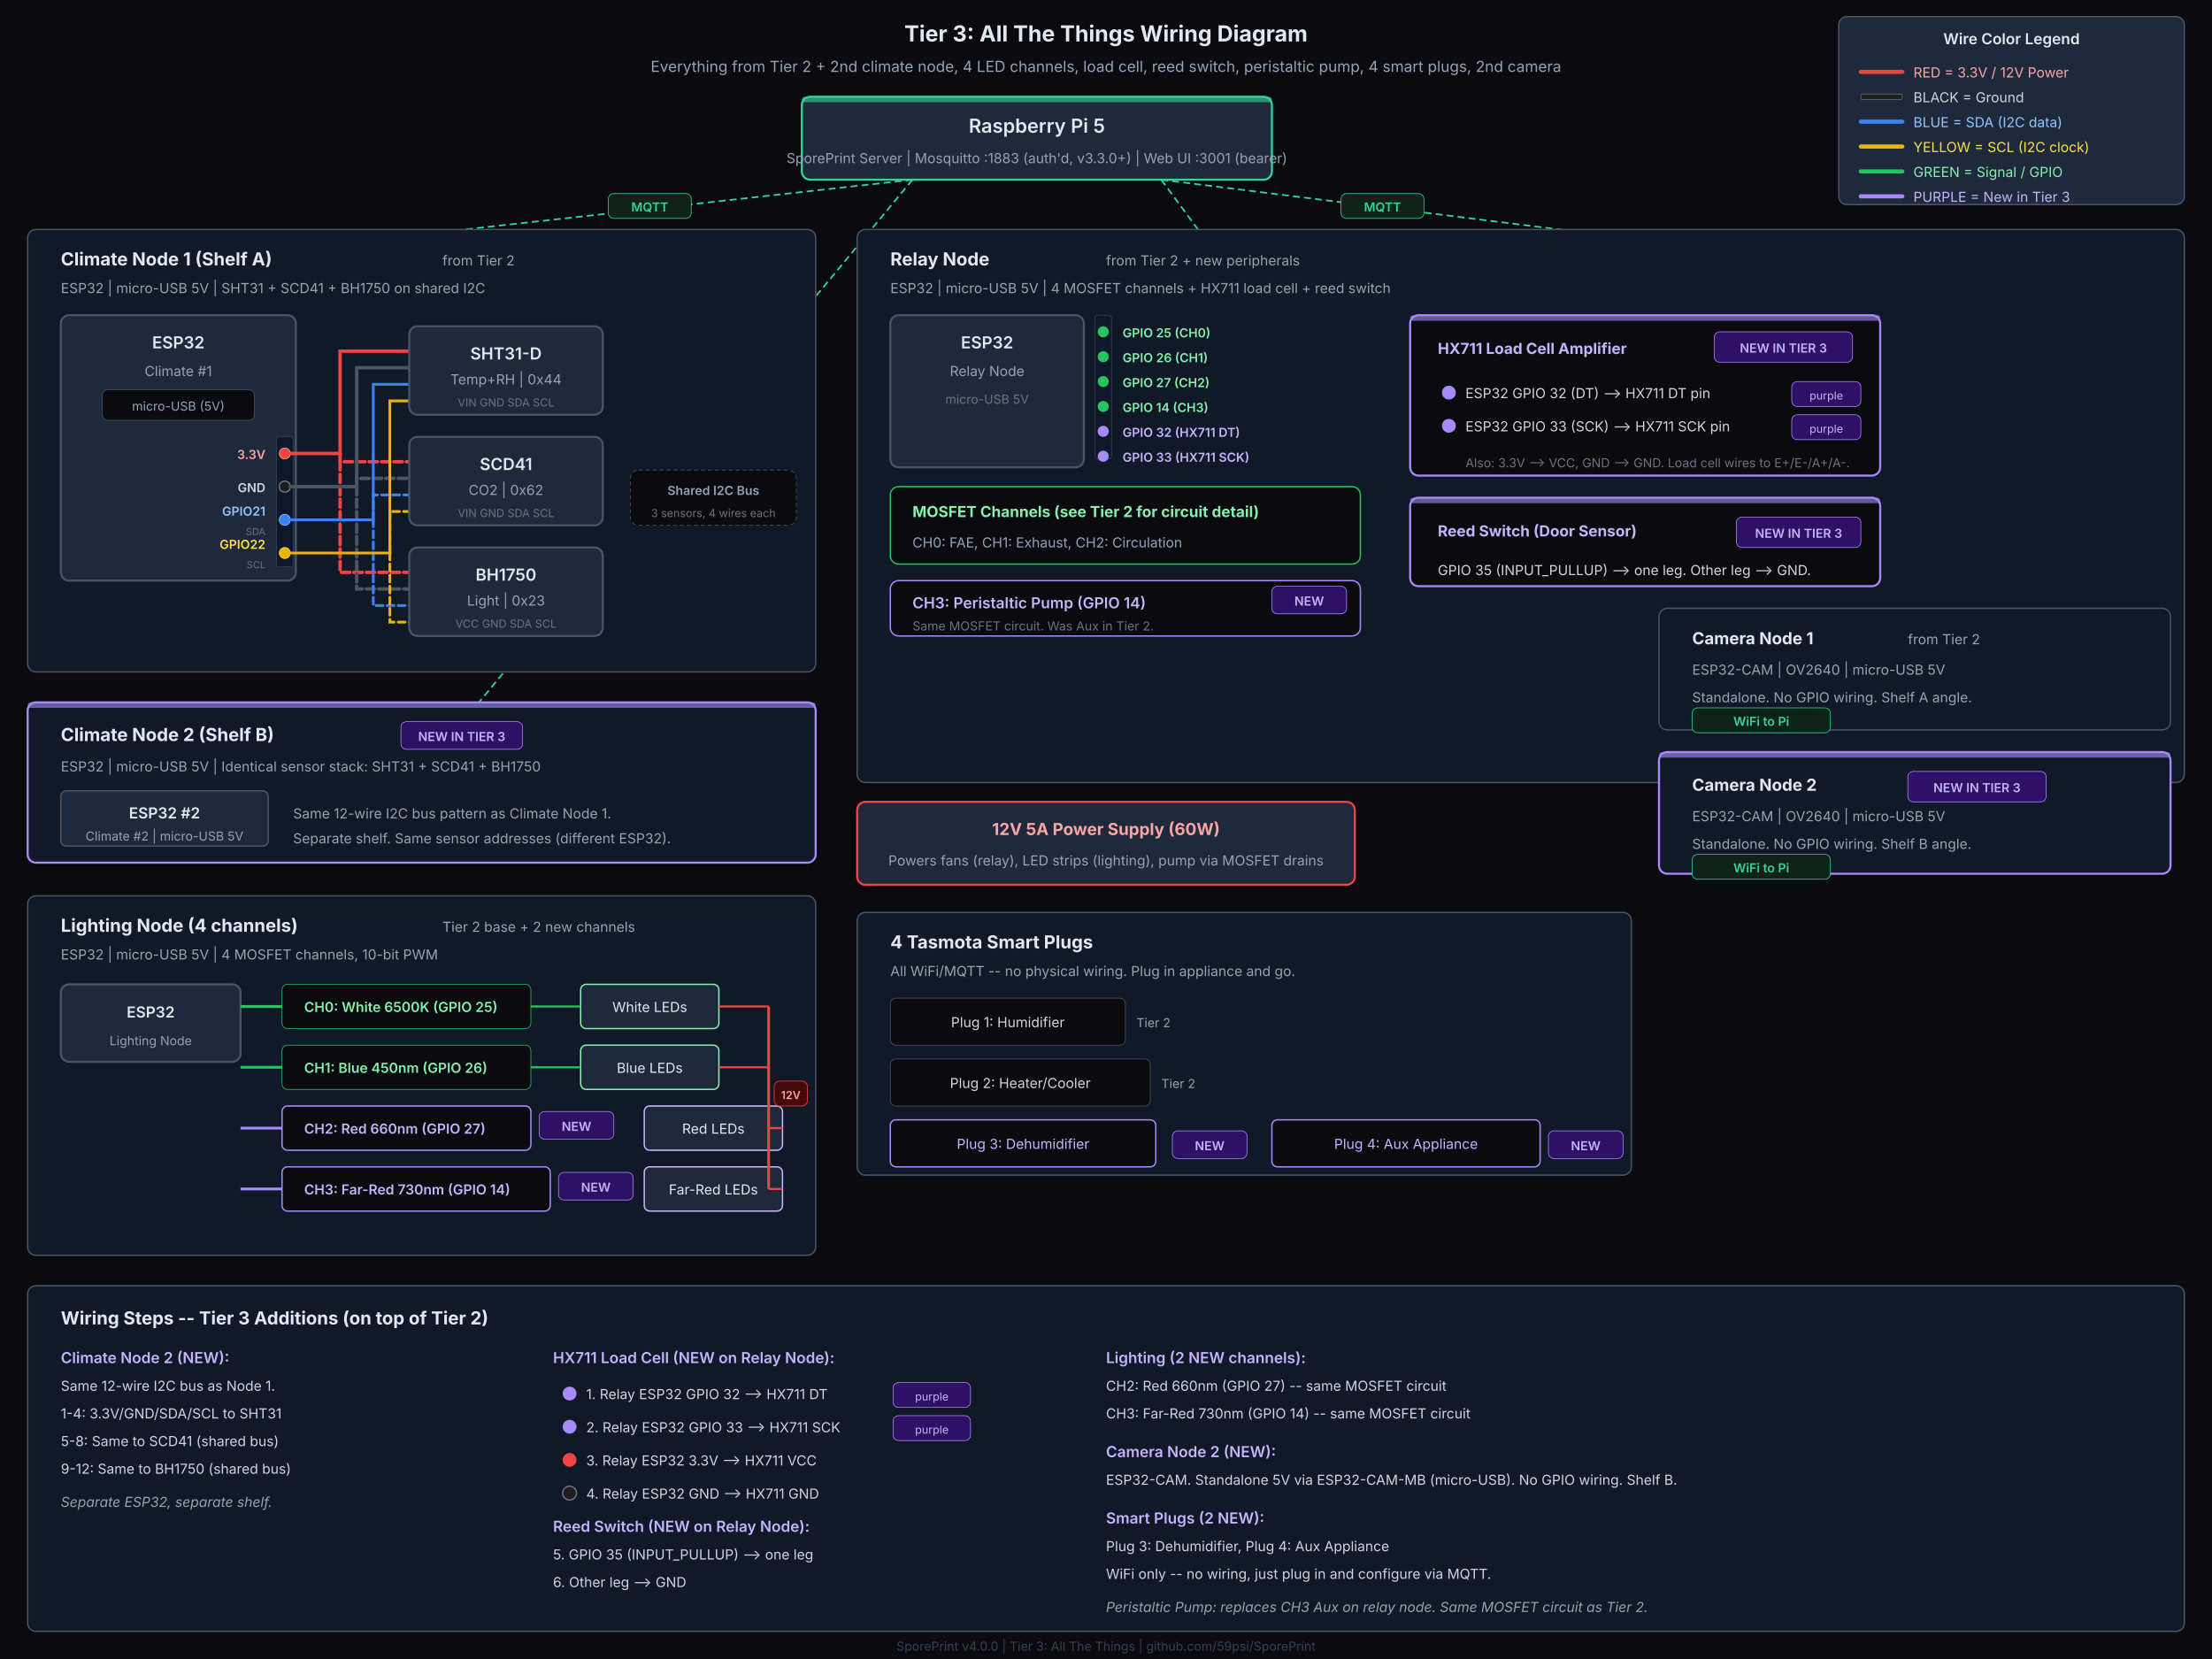
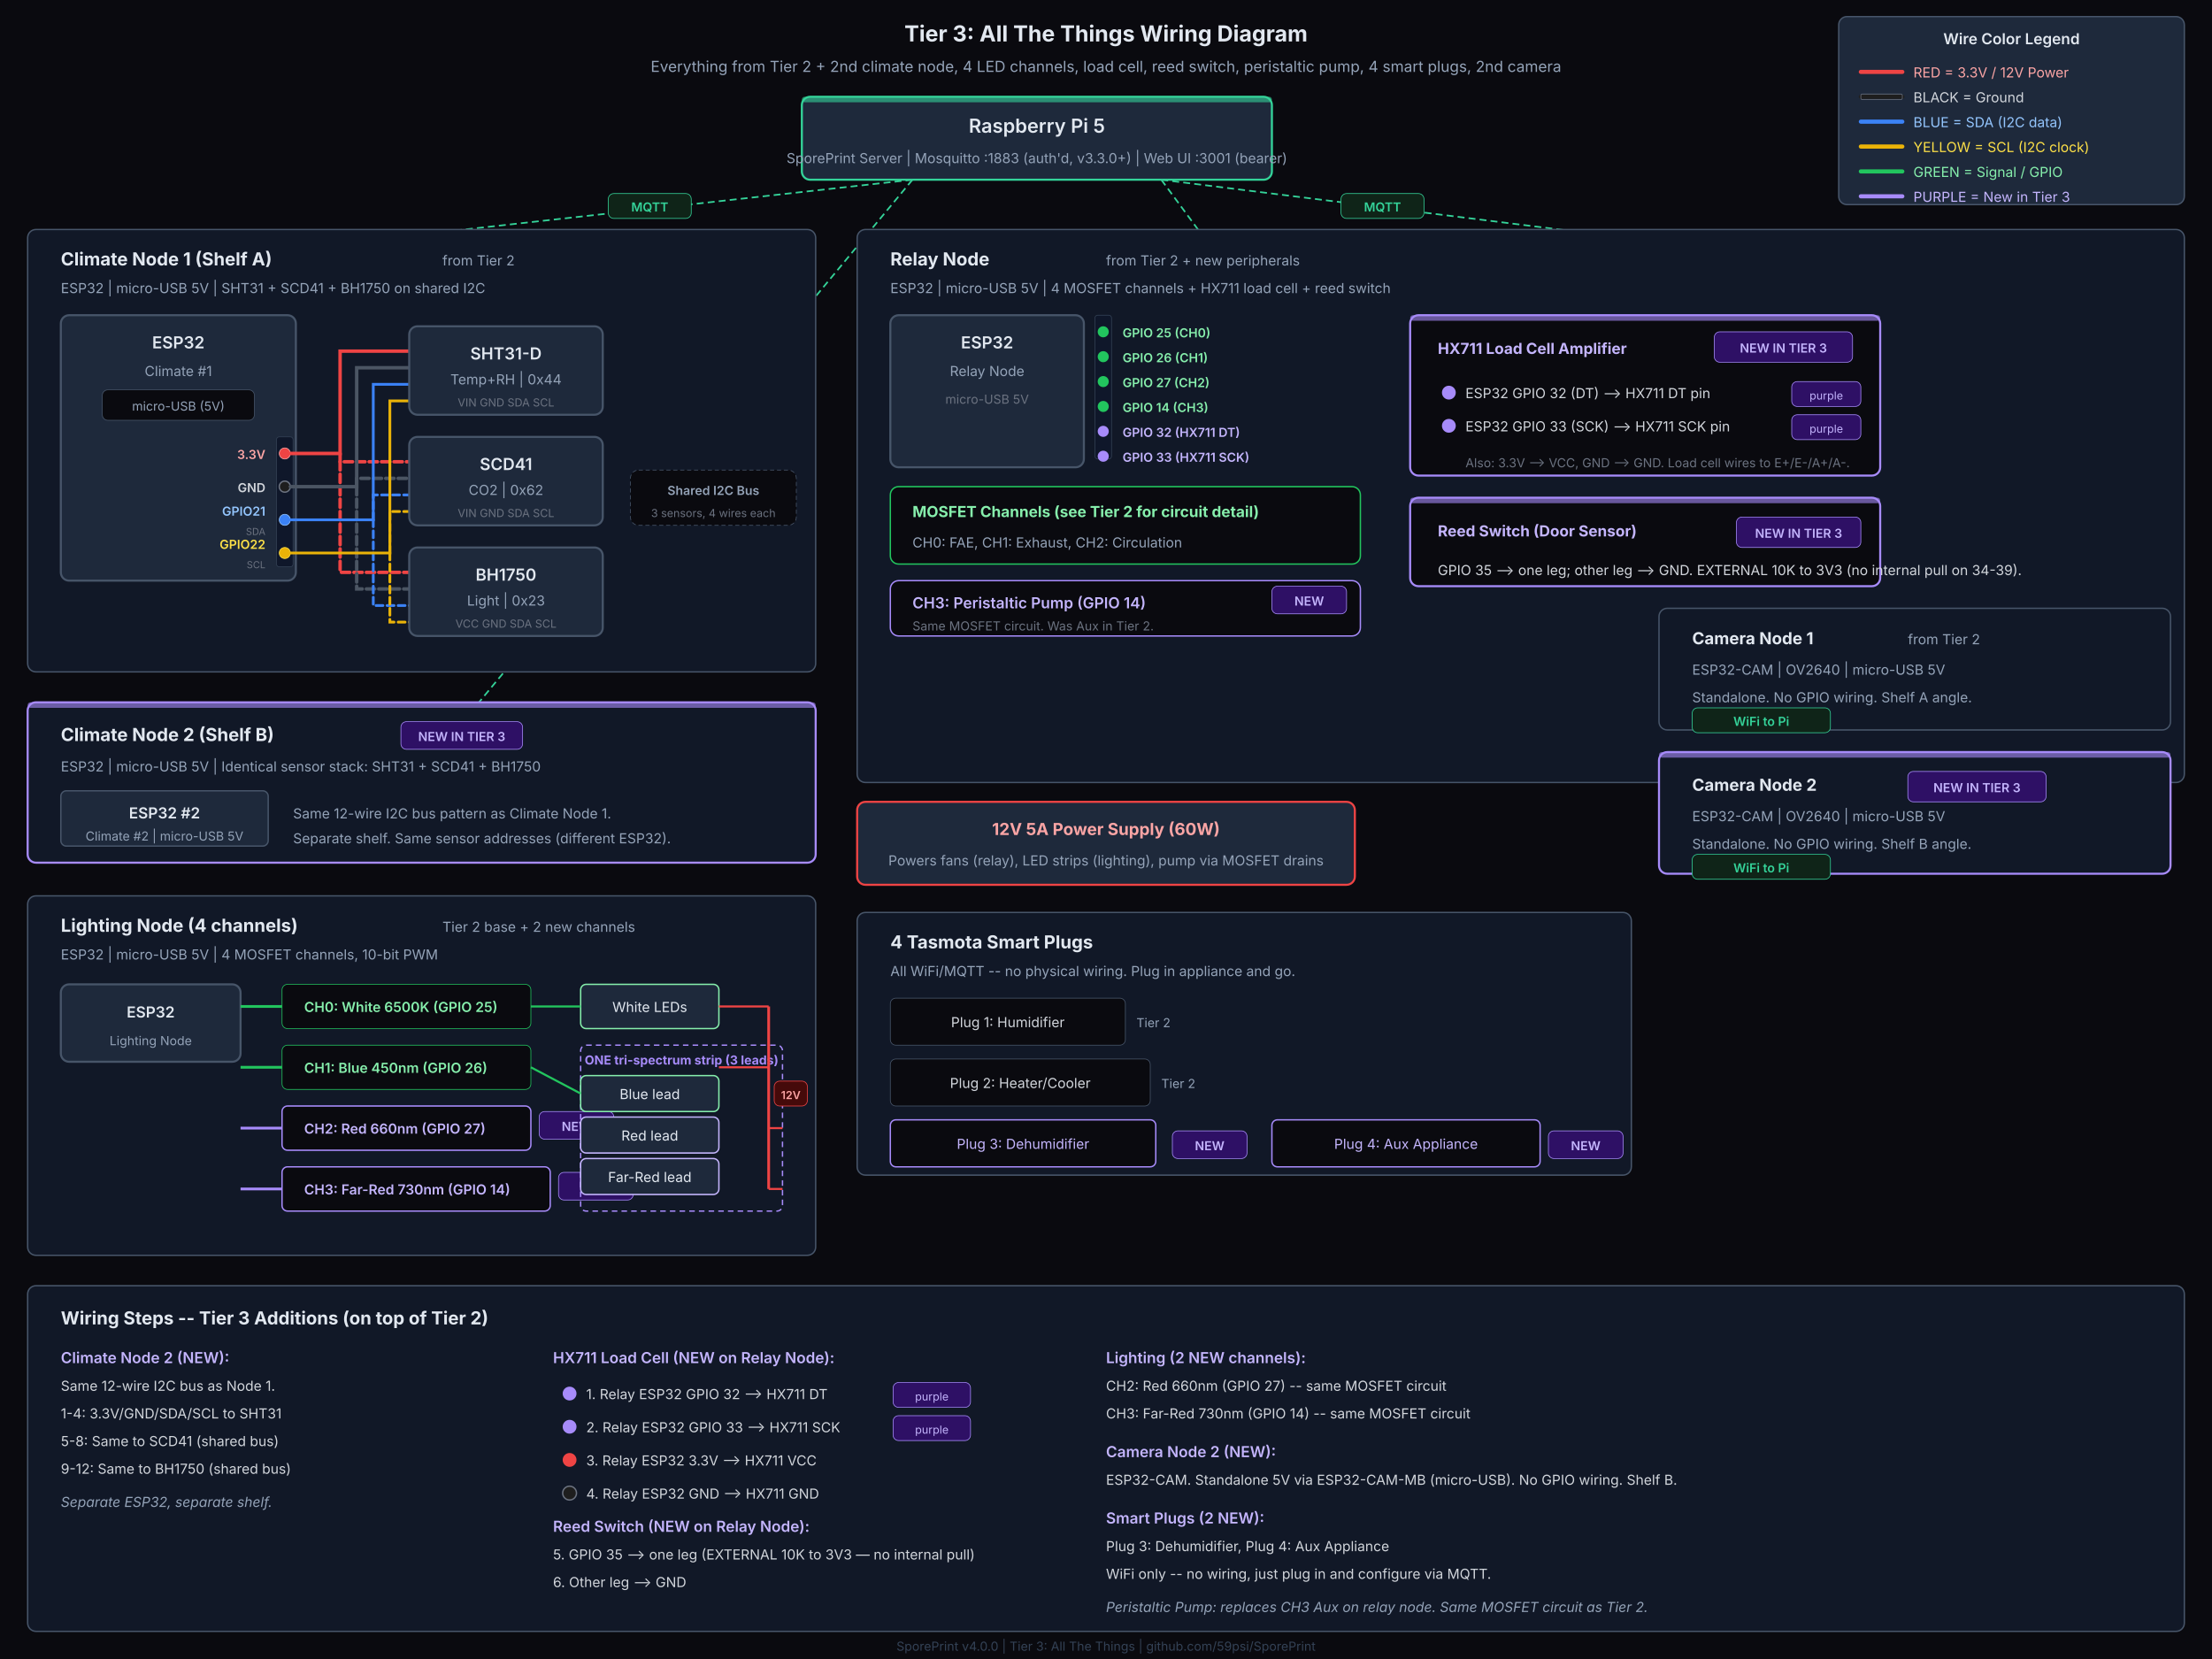
<svg xmlns="http://www.w3.org/2000/svg" viewBox="0 0 1600 1200" width="1600" height="1200">
  <rect width="1600" height="1200" fill="#0a0a0f" />
  <text x="800" y="30" text-anchor="middle" fill="#e2e8f0" font-family="system-ui, -apple-system, sans-serif" font-size="16" font-weight="700">Tier 3: All The Things Wiring Diagram</text>
  <text x="800" y="52" text-anchor="middle" fill="#94a3b8" font-family="system-ui, -apple-system, sans-serif" font-size="11">Everything from Tier 2 + 2nd climate node, 4 LED channels, load cell, reed switch, peristaltic pump, 4 smart plugs, 2nd camera</text>
  <rect x="1330" y="12" width="250" height="136" rx="6" fill="#1e293b" stroke="#475569" stroke-width="1" />
  <text x="1455" y="32" text-anchor="middle" fill="#e2e8f0" font-family="system-ui, -apple-system, sans-serif" font-size="11" font-weight="600">Wire Color Legend</text>
  <line x1="1346" y1="52" x2="1376" y2="52" stroke="#ef4444" stroke-width="3" stroke-linecap="round" />
  <text x="1384" y="56" fill="#fca5a5" font-family="system-ui, -apple-system, sans-serif" font-size="10">RED = 3.3V / 12V Power</text>
  <line x1="1346" y1="70" x2="1376" y2="70" stroke="#1e1e1e" stroke-width="3" stroke-linecap="round" />
  <rect x="1346" y="68" width="30" height="4" rx="1" fill="none" stroke="#6b7280" stroke-width="0.5" />
  <text x="1384" y="74" fill="#d1d5db" font-family="system-ui, -apple-system, sans-serif" font-size="10">BLACK = Ground</text>
  <line x1="1346" y1="88" x2="1376" y2="88" stroke="#3b82f6" stroke-width="3" stroke-linecap="round" />
  <text x="1384" y="92" fill="#93c5fd" font-family="system-ui, -apple-system, sans-serif" font-size="10">BLUE = SDA (I2C data)</text>
  <line x1="1346" y1="106" x2="1376" y2="106" stroke="#eab308" stroke-width="3" stroke-linecap="round" />
  <text x="1384" y="110" fill="#fde047" font-family="system-ui, -apple-system, sans-serif" font-size="10">YELLOW = SCL (I2C clock)</text>
  <line x1="1346" y1="124" x2="1376" y2="124" stroke="#22c55e" stroke-width="3" stroke-linecap="round" />
  <text x="1384" y="128" fill="#86efac" font-family="system-ui, -apple-system, sans-serif" font-size="10">GREEN = Signal / GPIO</text>
  <line x1="1346" y1="142" x2="1376" y2="142" stroke="#a78bfa" stroke-width="3" stroke-linecap="round" />
  <text x="1384" y="146" fill="#c4b5fd" font-family="system-ui, -apple-system, sans-serif" font-size="10">PURPLE = New in Tier 3</text>
  <rect x="580" y="70" width="340" height="60" rx="6" fill="#1e293b" stroke="#34d399" stroke-width="1.5" />
  <rect x="580" y="70" width="340" height="4" rx="2" fill="#34d399" opacity="0.6" />
  <text x="750" y="96" text-anchor="middle" fill="#e2e8f0" font-family="system-ui, -apple-system, sans-serif" font-size="14" font-weight="600">Raspberry Pi 5</text>
  <text x="750" y="118" text-anchor="middle" fill="#94a3b8" font-family="system-ui, -apple-system, sans-serif" font-size="10">SporePrint Server | Mosquitto :1883 (auth'd, v3.3.0+) | Web UI :3001 (bearer)</text>
  <path d="M 660 130 L 300 170" fill="none" stroke="#34d399" stroke-width="1.2" stroke-dasharray="5,3" />
  <path d="M 840 130 L 1160 170" fill="none" stroke="#34d399" stroke-width="1.2" stroke-dasharray="5,3" />
  <path d="M 660 130 L 300 564" fill="none" stroke="#34d399" stroke-width="1.2" stroke-dasharray="5,3" />
  <path d="M 840 130 L 1160 564" fill="none" stroke="#34d399" stroke-width="1.2" stroke-dasharray="5,3" />
  <g>
    <rect x="440" y="140" width="60" height="18" rx="4" fill="#0f2418" stroke="#34d399" stroke-width="0.5" />
    <text x="470" y="153" text-anchor="middle" fill="#34d399" font-family="system-ui, -apple-system, sans-serif" font-size="9" font-weight="600">MQTT</text>
  </g>
  <g>
    <rect x="970" y="140" width="60" height="18" rx="4" fill="#0f2418" stroke="#34d399" stroke-width="0.5" />
    <text x="1000" y="153" text-anchor="middle" fill="#34d399" font-family="system-ui, -apple-system, sans-serif" font-size="9" font-weight="600">MQTT</text>
  </g>
  <rect x="20" y="166" width="570" height="320" rx="6" fill="#111827" stroke="#475569" stroke-width="1" />
  <text x="44" y="192" fill="#e2e8f0" font-family="system-ui, -apple-system, sans-serif" font-size="13" font-weight="700">Climate Node 1 (Shelf A)</text>
  <text x="320" y="192" fill="#94a3b8" font-family="system-ui, -apple-system, sans-serif" font-size="10">from Tier 2</text>
  <text x="44" y="212" fill="#94a3b8" font-family="system-ui, -apple-system, sans-serif" font-size="10">ESP32 | micro-USB 5V | SHT31 + SCD41 + BH1750 on shared I2C</text>
  <rect x="44" y="228" width="170" height="192" rx="6" fill="#1e293b" stroke="#475569" stroke-width="1.5" />
  <text x="129" y="252" text-anchor="middle" fill="#e2e8f0" font-family="system-ui, -apple-system, sans-serif" font-size="12" font-weight="600">ESP32</text>
  <text x="129" y="272" text-anchor="middle" fill="#94a3b8" font-family="system-ui, -apple-system, sans-serif" font-size="10">Climate #1</text>
  <rect x="74" y="282" width="110" height="22" rx="4" fill="#0a0a0f" stroke="#475569" stroke-width="0.5" />
  <text x="129" y="297" text-anchor="middle" fill="#94a3b8" font-family="system-ui, -apple-system, sans-serif" font-size="9">micro-USB (5V)</text>
  <rect x="200" y="316" width="12" height="94" rx="2" fill="#0f172a" stroke="#334155" stroke-width="0.5" />
  <circle cx="206" cy="328" r="4" fill="#ef4444" stroke="#fca5a5" stroke-width="0.5" />
  <text x="192" y="332" text-anchor="end" fill="#fca5a5" font-family="system-ui, -apple-system, sans-serif" font-size="9" font-weight="600">3.3V</text>
  <circle cx="206" cy="352" r="4" fill="#1e1e1e" stroke="#6b7280" stroke-width="1" />
  <text x="192" y="356" text-anchor="end" fill="#d1d5db" font-family="system-ui, -apple-system, sans-serif" font-size="9" font-weight="600">GND</text>
  <circle cx="206" cy="376" r="4" fill="#3b82f6" stroke="#93c5fd" stroke-width="0.5" />
  <text x="192" y="373" text-anchor="end" fill="#93c5fd" font-family="system-ui, -apple-system, sans-serif" font-size="9" font-weight="600">GPIO21</text>
  <text x="192" y="387" text-anchor="end" fill="#6b7280" font-family="system-ui, -apple-system, sans-serif" font-size="7">SDA</text>
  <circle cx="206" cy="400" r="4" fill="#eab308" stroke="#fde047" stroke-width="0.5" />
  <text x="192" y="397" text-anchor="end" fill="#fde047" font-family="system-ui, -apple-system, sans-serif" font-size="9" font-weight="600">GPIO22</text>
  <text x="192" y="411" text-anchor="end" fill="#6b7280" font-family="system-ui, -apple-system, sans-serif" font-size="7">SCL</text>
  <path d="M 210 328 L 246 328 L 246 254 L 296 254" fill="none" stroke="#ef4444" stroke-width="2.5" stroke-linecap="round" />
  <path d="M 246 328 L 246 334 L 296 334" fill="none" stroke="#ef4444" stroke-width="2.5" stroke-linecap="round" stroke-dasharray="6,3" />
  <path d="M 246 334 L 246 414 L 296 414" fill="none" stroke="#ef4444" stroke-width="2.5" stroke-linecap="round" stroke-dasharray="6,3" />
  <path d="M 210 352 L 258 352 L 258 266 L 296 266" fill="none" stroke="#4b5563" stroke-width="2.5" stroke-linecap="round" />
  <path d="M 258 352 L 258 346 L 296 346" fill="none" stroke="#4b5563" stroke-width="2.5" stroke-linecap="round" stroke-dasharray="6,3" />
  <path d="M 258 352 L 258 426 L 296 426" fill="none" stroke="#4b5563" stroke-width="2.5" stroke-linecap="round" stroke-dasharray="6,3" />
  <path d="M 210 376 L 270 376 L 270 278 L 296 278" fill="none" stroke="#3b82f6" stroke-width="2" stroke-linecap="round" />
  <path d="M 270 376 L 270 358 L 296 358" fill="none" stroke="#3b82f6" stroke-width="2" stroke-linecap="round" stroke-dasharray="5,3" />
  <path d="M 270 376 L 270 438 L 296 438" fill="none" stroke="#3b82f6" stroke-width="2" stroke-linecap="round" stroke-dasharray="5,3" />
  <path d="M 210 400 L 282 400 L 282 290 L 296 290" fill="none" stroke="#eab308" stroke-width="2" stroke-linecap="round" />
  <path d="M 282 400 L 282 370 L 296 370" fill="none" stroke="#eab308" stroke-width="2" stroke-linecap="round" stroke-dasharray="5,3" />
  <path d="M 282 400 L 282 450 L 296 450" fill="none" stroke="#eab308" stroke-width="2" stroke-linecap="round" stroke-dasharray="5,3" />
  <rect x="296" y="236" width="140" height="64" rx="6" fill="#1e293b" stroke="#475569" stroke-width="1.5" />
  <text x="366" y="260" text-anchor="middle" fill="#e2e8f0" font-family="system-ui, -apple-system, sans-serif" font-size="12" font-weight="600">SHT31-D</text>
  <text x="366" y="278" text-anchor="middle" fill="#94a3b8" font-family="system-ui, -apple-system, sans-serif" font-size="10">Temp+RH | 0x44</text>
  <text x="366" y="294" text-anchor="middle" fill="#6b7280" font-family="system-ui, -apple-system, sans-serif" font-size="8">VIN GND SDA SCL</text>
  <rect x="296" y="316" width="140" height="64" rx="6" fill="#1e293b" stroke="#475569" stroke-width="1.5" />
  <text x="366" y="340" text-anchor="middle" fill="#e2e8f0" font-family="system-ui, -apple-system, sans-serif" font-size="12" font-weight="600">SCD41</text>
  <text x="366" y="358" text-anchor="middle" fill="#94a3b8" font-family="system-ui, -apple-system, sans-serif" font-size="10">CO2 | 0x62</text>
  <text x="366" y="374" text-anchor="middle" fill="#6b7280" font-family="system-ui, -apple-system, sans-serif" font-size="8">VIN GND SDA SCL</text>
  <rect x="296" y="396" width="140" height="64" rx="6" fill="#1e293b" stroke="#475569" stroke-width="1.5" />
  <text x="366" y="420" text-anchor="middle" fill="#e2e8f0" font-family="system-ui, -apple-system, sans-serif" font-size="12" font-weight="600">BH1750</text>
  <text x="366" y="438" text-anchor="middle" fill="#94a3b8" font-family="system-ui, -apple-system, sans-serif" font-size="10">Light | 0x23</text>
  <text x="366" y="454" text-anchor="middle" fill="#6b7280" font-family="system-ui, -apple-system, sans-serif" font-size="8">VCC GND SDA SCL</text>
  <rect x="456" y="340" width="120" height="40" rx="6" fill="#0a0a0f" stroke="#475569" stroke-width="0.5" stroke-dasharray="3,2" />
  <text x="516" y="358" text-anchor="middle" fill="#94a3b8" font-family="system-ui, -apple-system, sans-serif" font-size="9" font-weight="600">Shared I2C Bus</text>
  <text x="516" y="374" text-anchor="middle" fill="#6b7280" font-family="system-ui, -apple-system, sans-serif" font-size="8">3 sensors, 4 wires each</text>
  <rect x="20" y="508" width="570" height="116" rx="6" fill="#111827" stroke="#a78bfa" stroke-width="1.5" />
  <rect x="20" y="508" width="570" height="4" rx="2" fill="#a78bfa" opacity="0.6" />
  <text x="44" y="536" fill="#e2e8f0" font-family="system-ui, -apple-system, sans-serif" font-size="13" font-weight="700">Climate Node 2 (Shelf B)</text>
  <g>
    <rect x="290" y="522" width="88" height="20" rx="4" fill="#2e1065" stroke="#a78bfa" stroke-width="0.5" />
    <text x="334" y="536" text-anchor="middle" fill="#c4b5fd" font-family="system-ui, -apple-system, sans-serif" font-size="9" font-weight="600">NEW IN TIER 3</text>
  </g>
  <text x="44" y="558" fill="#94a3b8" font-family="system-ui, -apple-system, sans-serif" font-size="10">ESP32 | micro-USB 5V | Identical sensor stack: SHT31 + SCD41 + BH1750</text>
  <rect x="44" y="572" width="150" height="40" rx="4" fill="#1e293b" stroke="#475569" stroke-width="1" />
  <text x="119" y="592" text-anchor="middle" fill="#e2e8f0" font-family="system-ui, -apple-system, sans-serif" font-size="11" font-weight="600">ESP32 #2</text>
  <text x="119" y="608" text-anchor="middle" fill="#94a3b8" font-family="system-ui, -apple-system, sans-serif" font-size="9">Climate #2 | micro-USB 5V</text>
  <text x="212" y="592" fill="#94a3b8" font-family="system-ui, -apple-system, sans-serif" font-size="10">Same 12-wire I2C bus pattern as Climate Node 1.</text>
  <text x="212" y="610" fill="#94a3b8" font-family="system-ui, -apple-system, sans-serif" font-size="10">Separate shelf. Same sensor addresses (different ESP32).</text>
  <rect x="620" y="166" width="960" height="400" rx="6" fill="#111827" stroke="#475569" stroke-width="1" />
  <text x="644" y="192" fill="#e2e8f0" font-family="system-ui, -apple-system, sans-serif" font-size="13" font-weight="700">Relay Node</text>
  <text x="800" y="192" fill="#94a3b8" font-family="system-ui, -apple-system, sans-serif" font-size="10">from Tier 2 + new peripherals</text>
  <text x="644" y="212" fill="#94a3b8" font-family="system-ui, -apple-system, sans-serif" font-size="10">ESP32 | micro-USB 5V | 4 MOSFET channels + HX711 load cell + reed switch</text>
  <rect x="644" y="228" width="140" height="110" rx="6" fill="#1e293b" stroke="#475569" stroke-width="1.5" />
  <text x="714" y="252" text-anchor="middle" fill="#e2e8f0" font-family="system-ui, -apple-system, sans-serif" font-size="12" font-weight="600">ESP32</text>
  <text x="714" y="272" text-anchor="middle" fill="#94a3b8" font-family="system-ui, -apple-system, sans-serif" font-size="10">Relay Node</text>
  <text x="714" y="292" text-anchor="middle" fill="#6b7280" font-family="system-ui, -apple-system, sans-serif" font-size="9">micro-USB 5V</text>
  <rect x="792" y="228" width="12" height="104" rx="2" fill="#0f172a" stroke="#334155" stroke-width="0.5" />
  <circle cx="798" cy="240" r="4" fill="#22c55e" />
  <text x="812" y="244" fill="#86efac" font-family="system-ui, -apple-system, sans-serif" font-size="9" font-weight="600">GPIO 25 (CH0)</text>
  <circle cx="798" cy="258" r="4" fill="#22c55e" />
  <text x="812" y="262" fill="#86efac" font-family="system-ui, -apple-system, sans-serif" font-size="9" font-weight="600">GPIO 26 (CH1)</text>
  <circle cx="798" cy="276" r="4" fill="#22c55e" />
  <text x="812" y="280" fill="#86efac" font-family="system-ui, -apple-system, sans-serif" font-size="9" font-weight="600">GPIO 27 (CH2)</text>
  <circle cx="798" cy="294" r="4" fill="#22c55e" />
  <text x="812" y="298" fill="#86efac" font-family="system-ui, -apple-system, sans-serif" font-size="9" font-weight="600">GPIO 14 (CH3)</text>
  <circle cx="798" cy="312" r="4" fill="#a78bfa" />
  <text x="812" y="316" fill="#c4b5fd" font-family="system-ui, -apple-system, sans-serif" font-size="9" font-weight="600">GPIO 32 (HX711 DT)</text>
  <circle cx="798" cy="330" r="4" fill="#a78bfa" />
  <text x="812" y="334" fill="#c4b5fd" font-family="system-ui, -apple-system, sans-serif" font-size="9" font-weight="600">GPIO 33 (HX711 SCK)</text>
  <rect x="644" y="352" width="340" height="56" rx="6" fill="#0a0a0f" stroke="#22c55e" stroke-width="1" />
  <text x="660" y="374" fill="#86efac" font-family="system-ui, -apple-system, sans-serif" font-size="11" font-weight="700">MOSFET Channels (see Tier 2 for circuit detail)</text>
  <text x="660" y="396" fill="#94a3b8" font-family="system-ui, -apple-system, sans-serif" font-size="10">CH0: FAE, CH1: Exhaust, CH2: Circulation</text>
  <rect x="644" y="420" width="340" height="40" rx="6" fill="#0a0a0f" stroke="#a78bfa" stroke-width="1" />
  <text x="660" y="440" fill="#c4b5fd" font-family="system-ui, -apple-system, sans-serif" font-size="11" font-weight="600">CH3: Peristaltic Pump (GPIO 14)</text>
  <text x="660" y="456" fill="#6b7280" font-family="system-ui, -apple-system, sans-serif" font-size="9">Same MOSFET circuit. Was Aux in Tier 2.</text>
  <g>
    <rect x="920" y="424" width="54" height="20" rx="4" fill="#2e1065" stroke="#a78bfa" stroke-width="0.5" />
    <text x="947" y="438" text-anchor="middle" fill="#c4b5fd" font-family="system-ui, -apple-system, sans-serif" font-size="9" font-weight="600">NEW</text>
  </g>
  <rect x="1020" y="228" width="340" height="116" rx="6" fill="#0a0a0f" stroke="#a78bfa" stroke-width="1.5" />
  <rect x="1020" y="228" width="340" height="4" rx="2" fill="#a78bfa" opacity="0.6" />
  <text x="1040" y="256" fill="#c4b5fd" font-family="system-ui, -apple-system, sans-serif" font-size="11" font-weight="700">HX711 Load Cell Amplifier</text>
  <g>
    <rect x="1240" y="240" width="100" height="22" rx="4" fill="#2e1065" stroke="#a78bfa" stroke-width="0.5" />
    <text x="1290" y="255" text-anchor="middle" fill="#c4b5fd" font-family="system-ui, -apple-system, sans-serif" font-size="9" font-weight="600">NEW IN TIER 3</text>
  </g>
  <circle cx="1048" cy="284" r="5" fill="#a78bfa" />
  <text x="1060" y="288" fill="#d1d5db" font-family="system-ui, -apple-system, sans-serif" font-size="10">ESP32 GPIO 32 (DT) --&gt; HX711 DT pin</text>
  <g>
    <rect x="1296" y="276" width="50" height="18" rx="4" fill="#2e1065" stroke="#a78bfa" stroke-width="0.5" />
    <text x="1321" y="289" text-anchor="middle" fill="#c4b5fd" font-family="system-ui, -apple-system, sans-serif" font-size="8">purple</text>
  </g>
  <circle cx="1048" cy="308" r="5" fill="#a78bfa" />
  <text x="1060" y="312" fill="#d1d5db" font-family="system-ui, -apple-system, sans-serif" font-size="10">ESP32 GPIO 33 (SCK) --&gt; HX711 SCK pin</text>
  <g>
    <rect x="1296" y="300" width="50" height="18" rx="4" fill="#2e1065" stroke="#a78bfa" stroke-width="0.5" />
    <text x="1321" y="313" text-anchor="middle" fill="#c4b5fd" font-family="system-ui, -apple-system, sans-serif" font-size="8">purple</text>
  </g>
  <text x="1060" y="338" fill="#6b7280" font-family="system-ui, -apple-system, sans-serif" font-size="9">Also: 3.3V --&gt; VCC, GND --&gt; GND. Load cell wires to E+/E-/A+/A-.</text>
  <rect x="1020" y="360" width="340" height="64" rx="6" fill="#0a0a0f" stroke="#a78bfa" stroke-width="1.5" />
  <rect x="1020" y="360" width="340" height="4" rx="2" fill="#a78bfa" opacity="0.6" />
  <text x="1040" y="388" fill="#c4b5fd" font-family="system-ui, -apple-system, sans-serif" font-size="11" font-weight="700">Reed Switch (Door Sensor)</text>
  <g>
    <rect x="1256" y="374" width="90" height="22" rx="4" fill="#2e1065" stroke="#a78bfa" stroke-width="0.5" />
    <text x="1301" y="389" text-anchor="middle" fill="#c4b5fd" font-family="system-ui, -apple-system, sans-serif" font-size="9" font-weight="600">NEW IN TIER 3</text>
  </g>
-   <text x="1040" y="416" fill="#d1d5db" font-family="system-ui, -apple-system, sans-serif" font-size="10">GPIO 35 (INPUT_PULLUP) --&gt; one leg. Other leg --&gt; GND.</text>
+   <text x="1040" y="416" fill="#d1d5db" font-family="system-ui, -apple-system, sans-serif" font-size="10">GPIO 35 --&gt; one leg; other leg --&gt; GND. EXTERNAL 10K to 3V3 (no internal pull on 34-39).</text>
  <rect x="20" y="648" width="570" height="260" rx="6" fill="#111827" stroke="#475569" stroke-width="1" />
  <text x="44" y="674" fill="#e2e8f0" font-family="system-ui, -apple-system, sans-serif" font-size="13" font-weight="700">Lighting Node (4 channels)</text>
  <text x="320" y="674" fill="#94a3b8" font-family="system-ui, -apple-system, sans-serif" font-size="10">Tier 2 base + 2 new channels</text>
  <text x="44" y="694" fill="#94a3b8" font-family="system-ui, -apple-system, sans-serif" font-size="10">ESP32 | micro-USB 5V | 4 MOSFET channels, 10-bit PWM</text>
  <rect x="44" y="712" width="130" height="56" rx="6" fill="#1e293b" stroke="#475569" stroke-width="1.5" />
  <text x="109" y="736" text-anchor="middle" fill="#e2e8f0" font-family="system-ui, -apple-system, sans-serif" font-size="11" font-weight="600">ESP32</text>
  <text x="109" y="756" text-anchor="middle" fill="#94a3b8" font-family="system-ui, -apple-system, sans-serif" font-size="9">Lighting Node</text>
  <rect x="204" y="712" width="180" height="32" rx="4" fill="#0a0a0f" stroke="#22c55e" stroke-width="0.5" />
  <text x="220" y="732" fill="#86efac" font-family="system-ui, -apple-system, sans-serif" font-size="10" font-weight="600">CH0: White 6500K (GPIO 25)</text>
  <line x1="174" y1="728" x2="204" y2="728" stroke="#22c55e" stroke-width="2" />
  <rect x="204" y="756" width="180" height="32" rx="4" fill="#0a0a0f" stroke="#22c55e" stroke-width="0.5" />
  <text x="220" y="776" fill="#86efac" font-family="system-ui, -apple-system, sans-serif" font-size="10" font-weight="600">CH1: Blue 450nm (GPIO 26)</text>
  <line x1="174" y1="772" x2="204" y2="772" stroke="#22c55e" stroke-width="2" />
  <rect x="204" y="800" width="180" height="32" rx="4" fill="#0a0a0f" stroke="#a78bfa" stroke-width="1" />
  <text x="220" y="820" fill="#c4b5fd" font-family="system-ui, -apple-system, sans-serif" font-size="10" font-weight="600">CH2: Red 660nm (GPIO 27)</text>
  <line x1="174" y1="816" x2="204" y2="816" stroke="#a78bfa" stroke-width="2" />
  <g>
    <rect x="390" y="804" width="54" height="20" rx="4" fill="#2e1065" stroke="#a78bfa" stroke-width="0.5" />
    <text x="417" y="818" text-anchor="middle" fill="#c4b5fd" font-family="system-ui, -apple-system, sans-serif" font-size="9" font-weight="600">NEW</text>
  </g>
  <rect x="204" y="844" width="194" height="32" rx="4" fill="#0a0a0f" stroke="#a78bfa" stroke-width="1" />
  <text x="220" y="864" fill="#c4b5fd" font-family="system-ui, -apple-system, sans-serif" font-size="10" font-weight="600">CH3: Far-Red 730nm (GPIO 14)</text>
  <line x1="174" y1="860" x2="204" y2="860" stroke="#a78bfa" stroke-width="2" />
  <g>
    <rect x="404" y="848" width="54" height="20" rx="4" fill="#2e1065" stroke="#a78bfa" stroke-width="0.5" />
    <text x="431" y="862" text-anchor="middle" fill="#c4b5fd" font-family="system-ui, -apple-system, sans-serif" font-size="9" font-weight="600">NEW</text>
  </g>
  <rect x="420" y="712" width="100" height="32" rx="4" fill="#1e293b" stroke="#86efac" stroke-width="1" />
  <text x="470" y="732" text-anchor="middle" fill="#e2e8f0" font-family="system-ui, -apple-system, sans-serif" font-size="10">White LEDs</text>
  <line x1="384" y1="728" x2="420" y2="728" stroke="#22c55e" stroke-width="1.5" />
-   <rect x="420" y="756" width="100" height="32" rx="4" fill="#1e293b" stroke="#86efac" stroke-width="1" />
-   <text x="470" y="776" text-anchor="middle" fill="#e2e8f0" font-family="system-ui, -apple-system, sans-serif" font-size="10">Blue LEDs</text>
-   <line x1="384" y1="772" x2="420" y2="772" stroke="#22c55e" stroke-width="1.5" />
-   <rect x="466" y="800" width="100" height="32" rx="4" fill="#1e293b" stroke="#c4b5fd" stroke-width="1" />
-   <text x="516" y="820" text-anchor="middle" fill="#e2e8f0" font-family="system-ui, -apple-system, sans-serif" font-size="10">Red LEDs</text>
-   <rect x="466" y="844" width="100" height="32" rx="4" fill="#1e293b" stroke="#c4b5fd" stroke-width="1" />
-   <text x="516" y="864" text-anchor="middle" fill="#e2e8f0" font-family="system-ui, -apple-system, sans-serif" font-size="10">Far-Red LEDs</text>
+   <rect x="420" y="756" width="146" height="120" rx="4" fill="none" stroke="#a78bfa" stroke-width="1" stroke-dasharray="4 3" />
+   <text x="493" y="770" text-anchor="middle" fill="#a78bfa" font-family="system-ui, -apple-system, sans-serif" font-size="9" font-weight="700">ONE tri-spectrum strip (3 leads)</text>
+   <rect x="420" y="778" width="100" height="26" rx="4" fill="#1e293b" stroke="#86efac" stroke-width="1" />
+   <text x="470" y="795" text-anchor="middle" fill="#e2e8f0" font-family="system-ui, -apple-system, sans-serif" font-size="10">Blue lead</text>
+   <line x1="384" y1="772" x2="420" y2="791" stroke="#22c55e" stroke-width="1.5" />
+   <rect x="420" y="808" width="100" height="26" rx="4" fill="#1e293b" stroke="#c4b5fd" stroke-width="1" />
+   <text x="470" y="825" text-anchor="middle" fill="#e2e8f0" font-family="system-ui, -apple-system, sans-serif" font-size="10">Red lead</text>
+   <rect x="420" y="838" width="100" height="26" rx="4" fill="#1e293b" stroke="#c4b5fd" stroke-width="1" />
+   <text x="470" y="855" text-anchor="middle" fill="#e2e8f0" font-family="system-ui, -apple-system, sans-serif" font-size="10">Far-Red lead</text>
  <line x1="520" y1="728" x2="556" y2="728" stroke="#ef4444" stroke-width="1.5" />
  <line x1="520" y1="772" x2="556" y2="772" stroke="#ef4444" stroke-width="1.5" />
  <line x1="566" y1="816" x2="556" y2="816" stroke="#ef4444" stroke-width="1.5" />
  <line x1="566" y1="860" x2="556" y2="860" stroke="#ef4444" stroke-width="1.5" />
  <line x1="556" y1="728" x2="556" y2="860" stroke="#ef4444" stroke-width="2" />
  <g>
    <rect x="560" y="782" width="24" height="18" rx="4" fill="#450a0a" stroke="#ef4444" stroke-width="0.5" />
    <text x="572" y="795" text-anchor="middle" fill="#fca5a5" font-family="system-ui, -apple-system, sans-serif" font-size="8" font-weight="600">12V</text>
  </g>
  <rect x="1200" y="440" width="370" height="88" rx="6" fill="#111827" stroke="#475569" stroke-width="1" />
  <text x="1224" y="466" fill="#e2e8f0" font-family="system-ui, -apple-system, sans-serif" font-size="12" font-weight="700">Camera Node 1</text>
  <text x="1380" y="466" fill="#94a3b8" font-family="system-ui, -apple-system, sans-serif" font-size="10">from Tier 2</text>
  <text x="1224" y="488" fill="#94a3b8" font-family="system-ui, -apple-system, sans-serif" font-size="10">ESP32-CAM | OV2640 | micro-USB 5V</text>
  <text x="1224" y="508" fill="#94a3b8" font-family="system-ui, -apple-system, sans-serif" font-size="10">Standalone. No GPIO wiring. Shelf A angle.</text>
  <g>
    <rect x="1224" y="512" width="100" height="18" rx="4" fill="#0f2418" stroke="#34d399" stroke-width="0.5" />
    <text x="1274" y="525" text-anchor="middle" fill="#34d399" font-family="system-ui, -apple-system, sans-serif" font-size="9" font-weight="600">WiFi to Pi</text>
  </g>
  <rect x="1200" y="544" width="370" height="88" rx="6" fill="#111827" stroke="#a78bfa" stroke-width="1.5" />
  <rect x="1200" y="544" width="370" height="4" rx="2" fill="#a78bfa" opacity="0.6" />
  <text x="1224" y="572" fill="#e2e8f0" font-family="system-ui, -apple-system, sans-serif" font-size="12" font-weight="700">Camera Node 2</text>
  <g>
    <rect x="1380" y="558" width="100" height="22" rx="4" fill="#2e1065" stroke="#a78bfa" stroke-width="0.5" />
    <text x="1430" y="573" text-anchor="middle" fill="#c4b5fd" font-family="system-ui, -apple-system, sans-serif" font-size="9" font-weight="600">NEW IN TIER 3</text>
  </g>
  <text x="1224" y="594" fill="#94a3b8" font-family="system-ui, -apple-system, sans-serif" font-size="10">ESP32-CAM | OV2640 | micro-USB 5V</text>
  <text x="1224" y="614" fill="#94a3b8" font-family="system-ui, -apple-system, sans-serif" font-size="10">Standalone. No GPIO wiring. Shelf B angle.</text>
  <g>
    <rect x="1224" y="618" width="100" height="18" rx="4" fill="#0f2418" stroke="#34d399" stroke-width="0.5" />
    <text x="1274" y="631" text-anchor="middle" fill="#34d399" font-family="system-ui, -apple-system, sans-serif" font-size="9" font-weight="600">WiFi to Pi</text>
  </g>
  <rect x="620" y="580" width="360" height="60" rx="6" fill="#1e293b" stroke="#ef4444" stroke-width="1.5" />
  <text x="800" y="604" text-anchor="middle" fill="#fca5a5" font-family="system-ui, -apple-system, sans-serif" font-size="12" font-weight="700">12V 5A Power Supply (60W)</text>
  <text x="800" y="626" text-anchor="middle" fill="#94a3b8" font-family="system-ui, -apple-system, sans-serif" font-size="10">Powers fans (relay), LED strips (lighting), pump via MOSFET drains</text>
  <rect x="620" y="660" width="560" height="190" rx="6" fill="#111827" stroke="#475569" stroke-width="1" />
  <text x="644" y="686" fill="#e2e8f0" font-family="system-ui, -apple-system, sans-serif" font-size="13" font-weight="700">4 Tasmota Smart Plugs</text>
  <text x="644" y="706" fill="#94a3b8" font-family="system-ui, -apple-system, sans-serif" font-size="10">All WiFi/MQTT -- no physical wiring. Plug in appliance and go.</text>
  <rect x="644" y="722" width="170" height="34" rx="4" fill="#0a0a0f" stroke="#475569" stroke-width="0.5" />
  <text x="729" y="743" text-anchor="middle" fill="#d1d5db" font-family="system-ui, -apple-system, sans-serif" font-size="10">Plug 1: Humidifier</text>
  <text x="822" y="743" fill="#94a3b8" font-family="system-ui, -apple-system, sans-serif" font-size="9">Tier 2</text>
  <rect x="644" y="766" width="188" height="34" rx="4" fill="#0a0a0f" stroke="#475569" stroke-width="0.5" />
  <text x="738" y="787" text-anchor="middle" fill="#d1d5db" font-family="system-ui, -apple-system, sans-serif" font-size="10">Plug 2: Heater/Cooler</text>
  <text x="840" y="787" fill="#94a3b8" font-family="system-ui, -apple-system, sans-serif" font-size="9">Tier 2</text>
  <rect x="644" y="810" width="192" height="34" rx="4" fill="#0a0a0f" stroke="#a78bfa" stroke-width="1" />
  <text x="740" y="831" text-anchor="middle" fill="#c4b5fd" font-family="system-ui, -apple-system, sans-serif" font-size="10">Plug 3: Dehumidifier</text>
  <g>
    <rect x="848" y="818" width="54" height="20" rx="4" fill="#2e1065" stroke="#a78bfa" stroke-width="0.5" />
    <text x="875" y="832" text-anchor="middle" fill="#c4b5fd" font-family="system-ui, -apple-system, sans-serif" font-size="9" font-weight="600">NEW</text>
  </g>
  <rect x="920" y="810" width="194" height="34" rx="4" fill="#0a0a0f" stroke="#a78bfa" stroke-width="1" />
  <text x="1017" y="831" text-anchor="middle" fill="#c4b5fd" font-family="system-ui, -apple-system, sans-serif" font-size="10">Plug 4: Aux Appliance</text>
  <g>
    <rect x="1120" y="818" width="54" height="20" rx="4" fill="#2e1065" stroke="#a78bfa" stroke-width="0.5" />
    <text x="1147" y="832" text-anchor="middle" fill="#c4b5fd" font-family="system-ui, -apple-system, sans-serif" font-size="9" font-weight="600">NEW</text>
  </g>
  <rect x="20" y="930" width="1560" height="250" rx="6" fill="#111827" stroke="#475569" stroke-width="1" />
  <text x="44" y="958" fill="#e2e8f0" font-family="system-ui, -apple-system, sans-serif" font-size="13" font-weight="700">Wiring Steps -- Tier 3 Additions (on top of Tier 2)</text>
  <text x="44" y="986" fill="#c4b5fd" font-family="system-ui, -apple-system, sans-serif" font-size="11" font-weight="600">Climate Node 2 (NEW):</text>
  <text x="44" y="1006" fill="#d1d5db" font-family="system-ui, -apple-system, sans-serif" font-size="10">Same 12-wire I2C bus as Node 1.</text>
  <text x="44" y="1026" fill="#d1d5db" font-family="system-ui, -apple-system, sans-serif" font-size="10">1-4: 3.3V/GND/SDA/SCL to SHT31</text>
  <text x="44" y="1046" fill="#d1d5db" font-family="system-ui, -apple-system, sans-serif" font-size="10">5-8: Same to SCD41 (shared bus)</text>
  <text x="44" y="1066" fill="#d1d5db" font-family="system-ui, -apple-system, sans-serif" font-size="10">9-12: Same to BH1750 (shared bus)</text>
  <text x="44" y="1090" fill="#94a3b8" font-family="system-ui, -apple-system, sans-serif" font-size="10" font-style="italic">Separate ESP32, separate shelf.</text>
  <text x="400" y="986" fill="#c4b5fd" font-family="system-ui, -apple-system, sans-serif" font-size="11" font-weight="600">HX711 Load Cell (NEW on Relay Node):</text>
  <circle cx="412" cy="1008" r="5" fill="#a78bfa" />
  <text x="424" y="1012" fill="#d1d5db" font-family="system-ui, -apple-system, sans-serif" font-size="10">1. Relay ESP32 GPIO 32 --&gt; HX711 DT</text>
  <g>
    <rect x="646" y="1000" width="56" height="18" rx="4" fill="#2e1065" stroke="#a78bfa" stroke-width="0.5" />
    <text x="674" y="1013" text-anchor="middle" fill="#c4b5fd" font-family="system-ui, -apple-system, sans-serif" font-size="8">purple</text>
  </g>
  <circle cx="412" cy="1032" r="5" fill="#a78bfa" />
  <text x="424" y="1036" fill="#d1d5db" font-family="system-ui, -apple-system, sans-serif" font-size="10">2. Relay ESP32 GPIO 33 --&gt; HX711 SCK</text>
  <g>
    <rect x="646" y="1024" width="56" height="18" rx="4" fill="#2e1065" stroke="#a78bfa" stroke-width="0.5" />
    <text x="674" y="1037" text-anchor="middle" fill="#c4b5fd" font-family="system-ui, -apple-system, sans-serif" font-size="8">purple</text>
  </g>
  <circle cx="412" cy="1056" r="5" fill="#ef4444" />
  <text x="424" y="1060" fill="#d1d5db" font-family="system-ui, -apple-system, sans-serif" font-size="10">3. Relay ESP32 3.3V --&gt; HX711 VCC</text>
  <circle cx="412" cy="1080" r="5" fill="#1e1e1e" stroke="#6b7280" stroke-width="1" />
  <text x="424" y="1084" fill="#d1d5db" font-family="system-ui, -apple-system, sans-serif" font-size="10">4. Relay ESP32 GND --&gt; HX711 GND</text>
  <text x="400" y="1108" fill="#c4b5fd" font-family="system-ui, -apple-system, sans-serif" font-size="11" font-weight="600">Reed Switch (NEW on Relay Node):</text>
-   <text x="400" y="1128" fill="#d1d5db" font-family="system-ui, -apple-system, sans-serif" font-size="10">5. GPIO 35 (INPUT_PULLUP) --&gt; one leg</text>
+   <text x="400" y="1128" fill="#d1d5db" font-family="system-ui, -apple-system, sans-serif" font-size="10">5. GPIO 35 --&gt; one leg (EXTERNAL 10K to 3V3 — no internal pull)</text>
  <text x="400" y="1148" fill="#d1d5db" font-family="system-ui, -apple-system, sans-serif" font-size="10">6. Other leg --&gt; GND</text>
  <text x="800" y="986" fill="#c4b5fd" font-family="system-ui, -apple-system, sans-serif" font-size="11" font-weight="600">Lighting (2 NEW channels):</text>
  <text x="800" y="1006" fill="#d1d5db" font-family="system-ui, -apple-system, sans-serif" font-size="10">CH2: Red 660nm (GPIO 27) -- same MOSFET circuit</text>
  <text x="800" y="1026" fill="#d1d5db" font-family="system-ui, -apple-system, sans-serif" font-size="10">CH3: Far-Red 730nm (GPIO 14) -- same MOSFET circuit</text>
  <text x="800" y="1054" fill="#c4b5fd" font-family="system-ui, -apple-system, sans-serif" font-size="11" font-weight="600">Camera Node 2 (NEW):</text>
  <text x="800" y="1074" fill="#d1d5db" font-family="system-ui, -apple-system, sans-serif" font-size="10">ESP32-CAM. Standalone 5V via ESP32-CAM-MB (micro-USB). No GPIO wiring. Shelf B.</text>
  <text x="800" y="1102" fill="#c4b5fd" font-family="system-ui, -apple-system, sans-serif" font-size="11" font-weight="600">Smart Plugs (2 NEW):</text>
  <text x="800" y="1122" fill="#d1d5db" font-family="system-ui, -apple-system, sans-serif" font-size="10">Plug 3: Dehumidifier, Plug 4: Aux Appliance</text>
  <text x="800" y="1142" fill="#d1d5db" font-family="system-ui, -apple-system, sans-serif" font-size="10">WiFi only -- no wiring, just plug in and configure via MQTT.</text>
  <text x="800" y="1166" fill="#94a3b8" font-family="system-ui, -apple-system, sans-serif" font-size="10" font-style="italic">Peristaltic Pump: replaces CH3 Aux on relay node. Same MOSFET circuit as Tier 2.</text>
  <text x="800" y="1194" text-anchor="middle" fill="#334155" font-family="system-ui, -apple-system, sans-serif" font-size="9">SporePrint v4.0.0  |  Tier 3: All The Things  |  github.com/59psi/SporePrint</text>
</svg>
